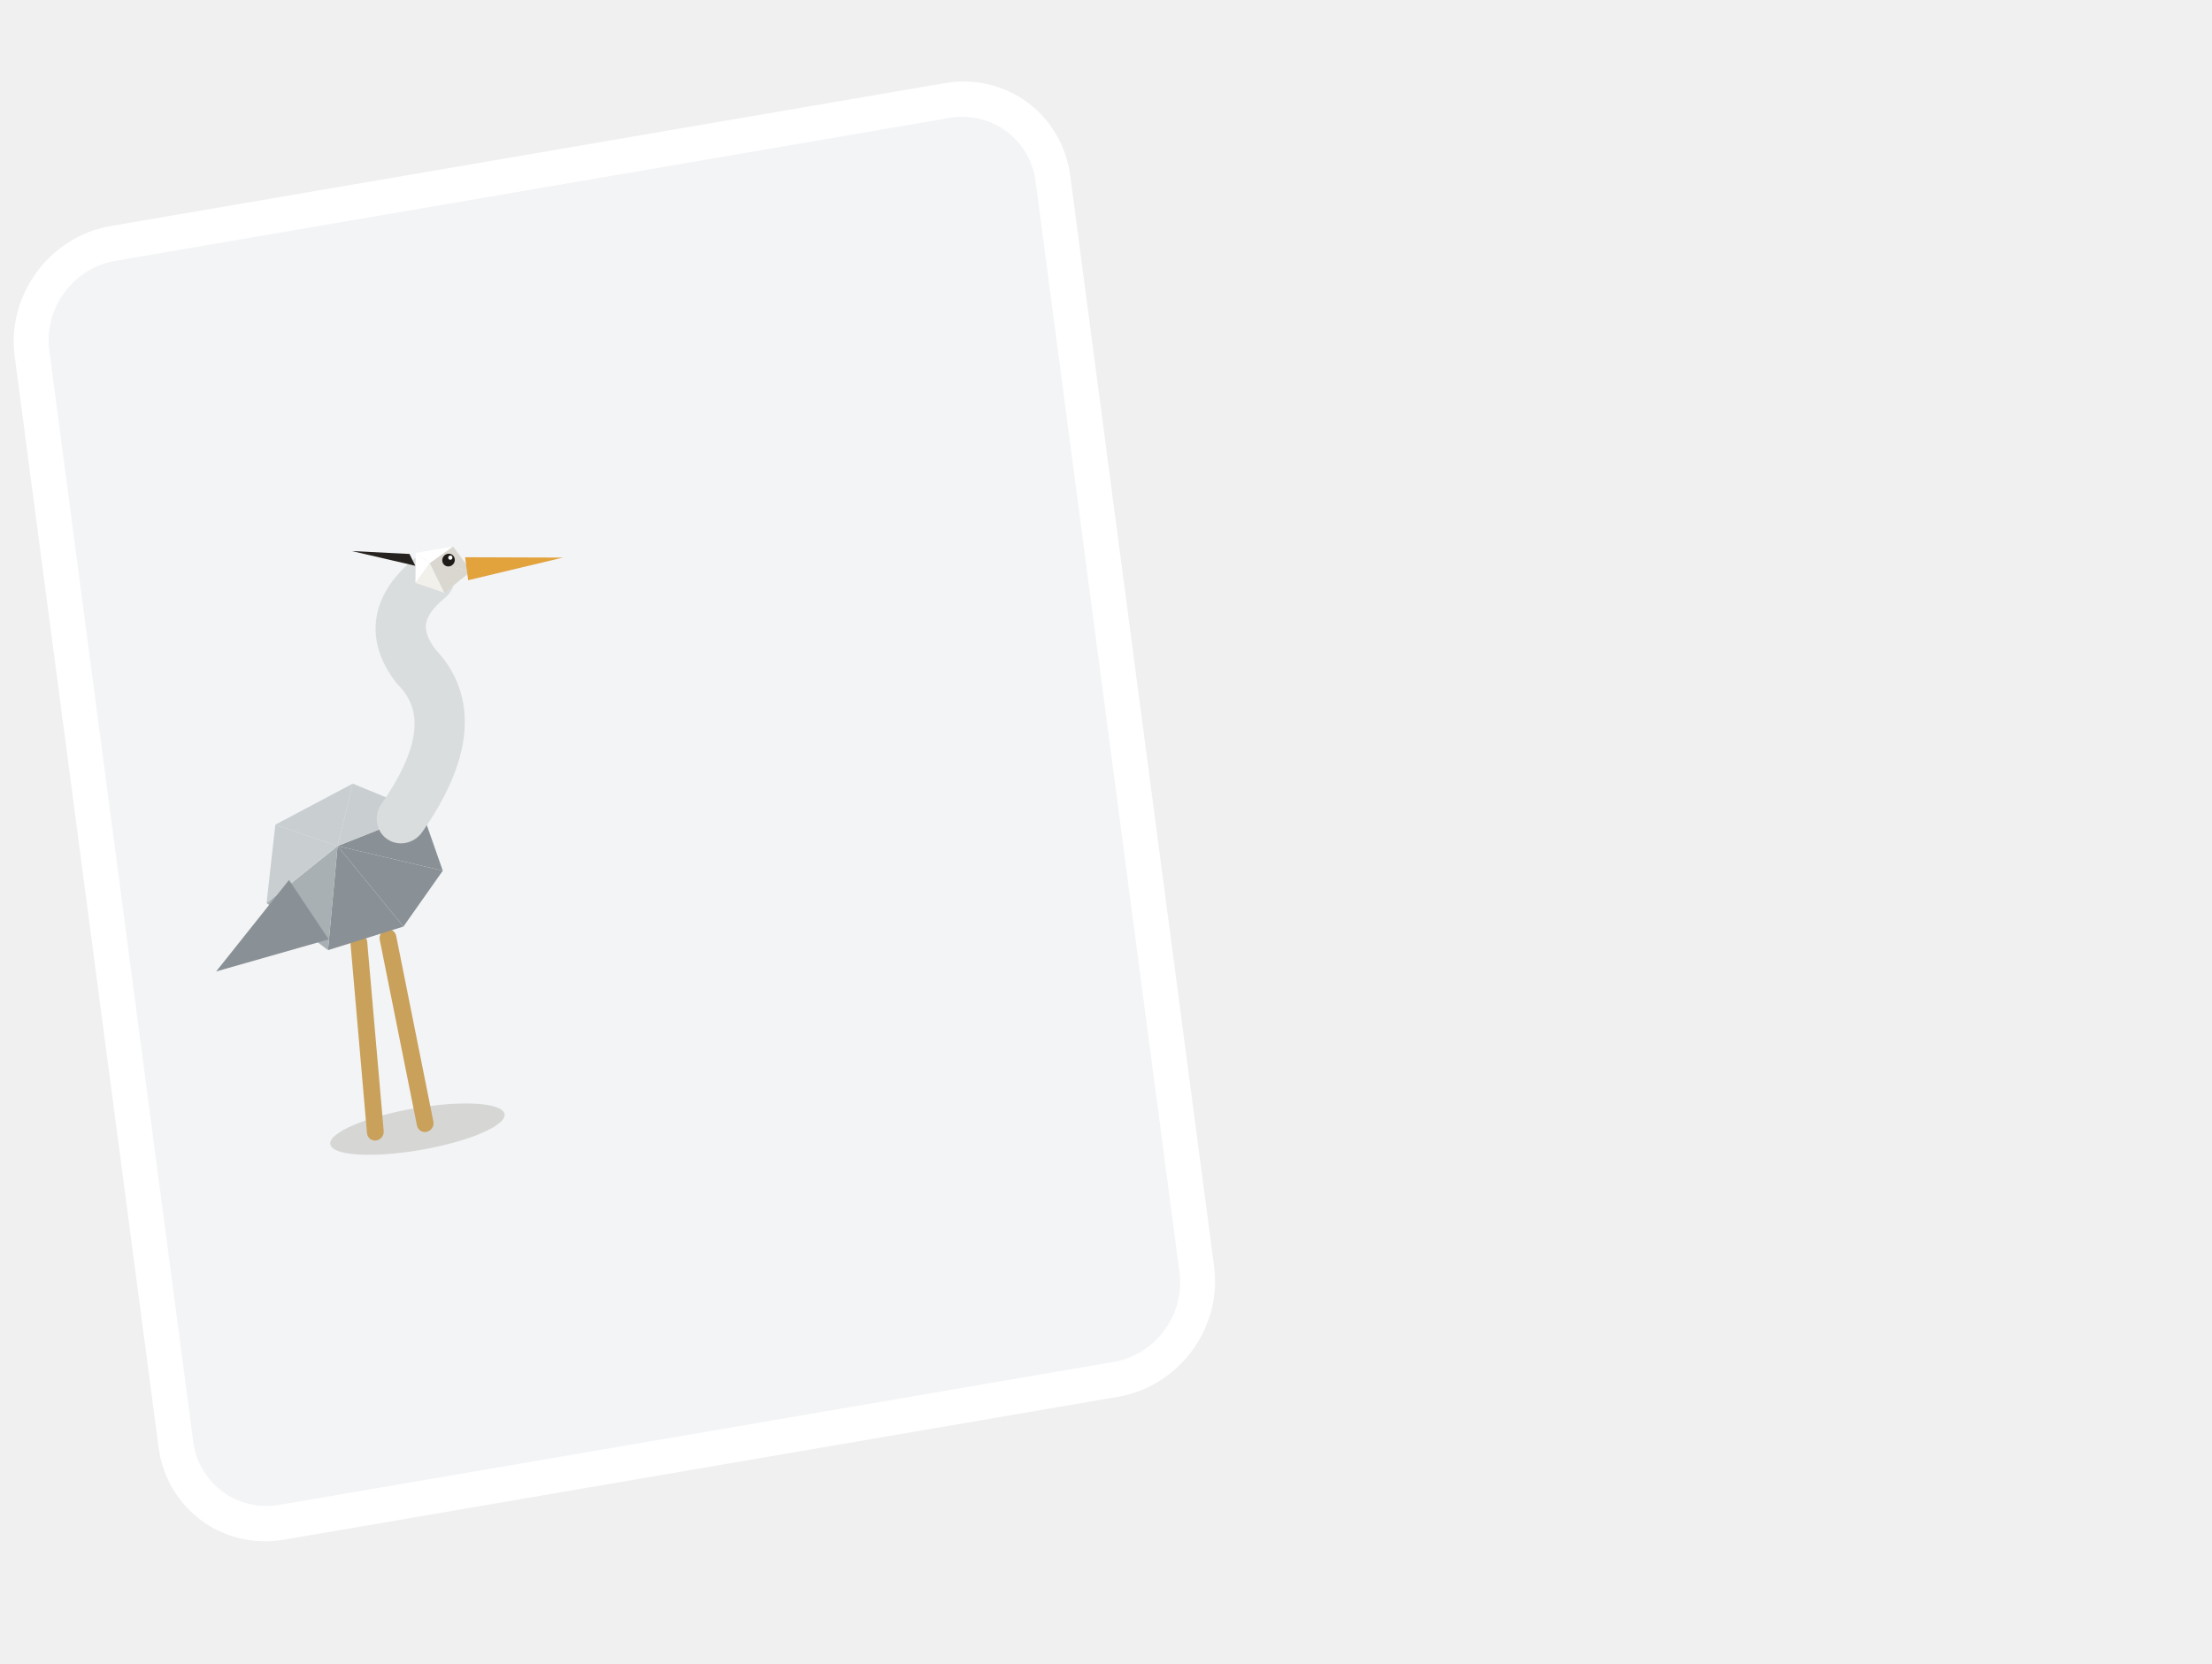
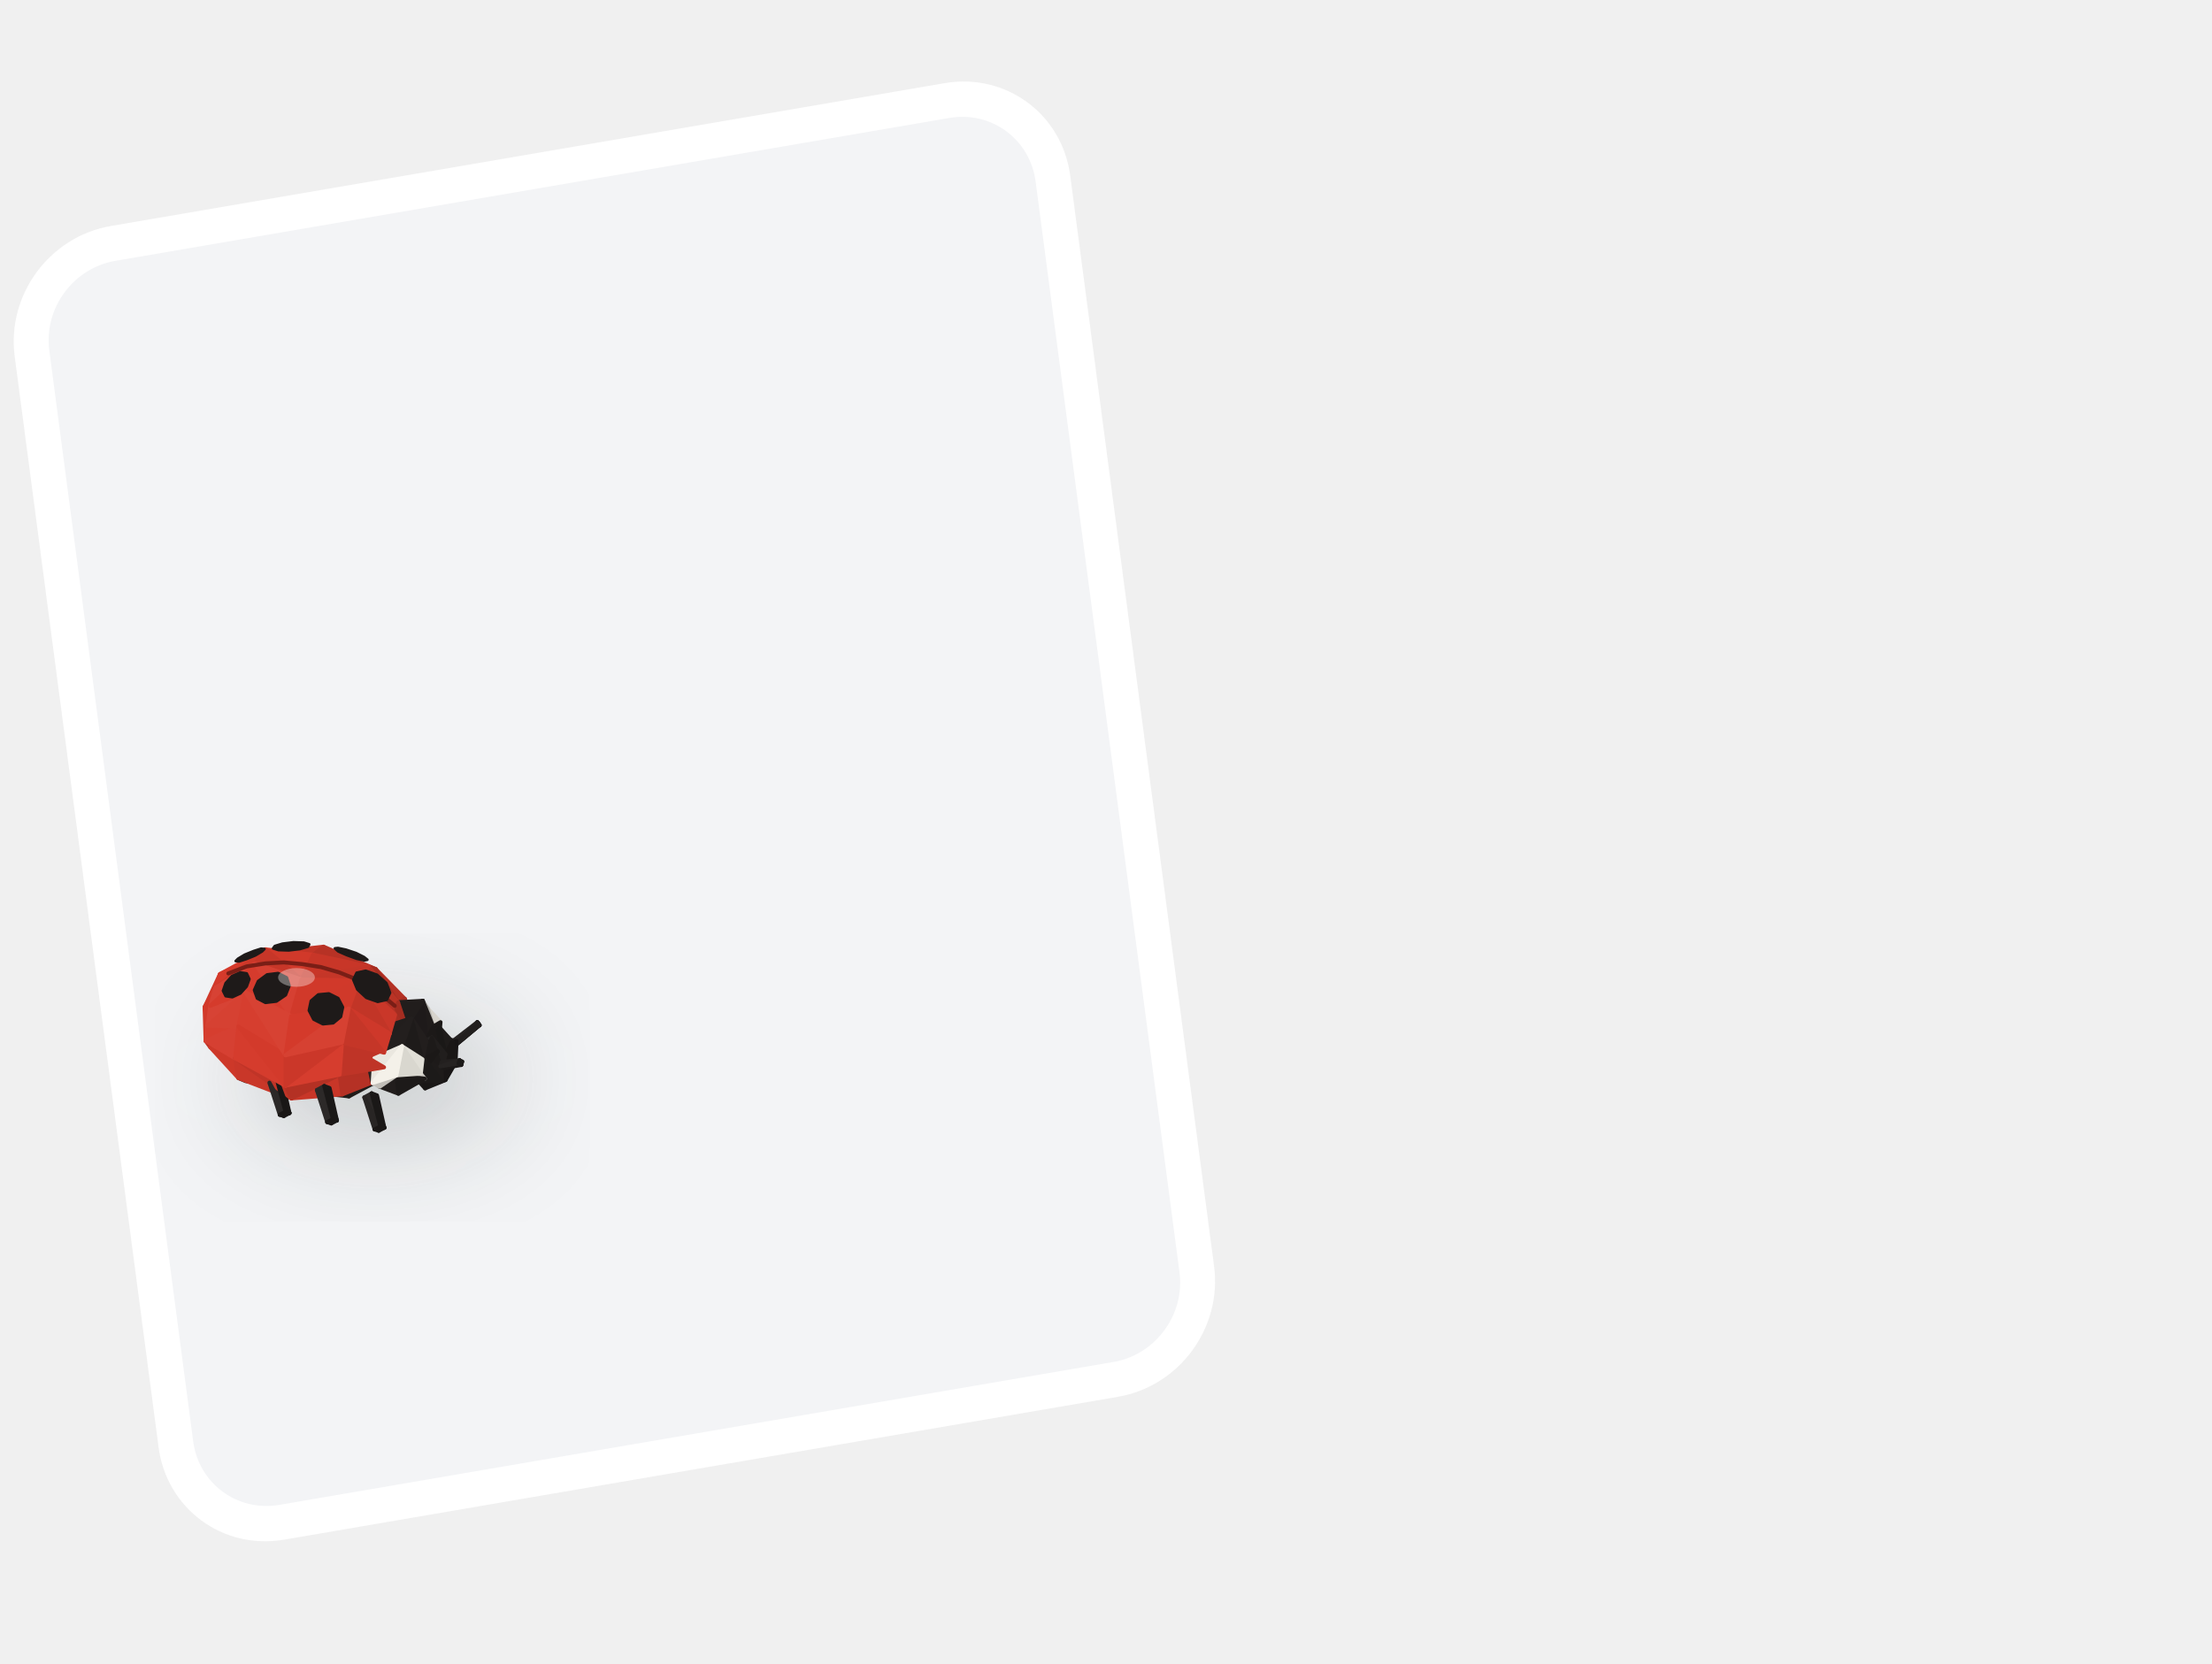
<svg xmlns="http://www.w3.org/2000/svg" width="315" height="237" viewBox="0 0 315 237" fill="none">
  <rect x="2.791" y="2.056" width="147.502" height="183.723" rx="13.5" transform="matrix(0.985634 -0.168898 0.130744 0.991416 -0.228753 35.3861)" fill="#F3F4F6" />
  <rect x="2.791" y="2.056" width="147.502" height="183.723" rx="13.5" transform="matrix(0.985634 -0.168898 0.130744 0.991416 -0.228753 35.3861)" stroke="white" stroke-width="5" />
-   <path opacity="0.16" d="M59.835 163.802C66.694 162.627 72.079 160.342 71.862 158.7C71.645 157.057 65.91 156.678 59.051 157.854C52.192 159.029 46.807 161.313 47.024 162.956C47.241 164.599 52.977 164.977 59.835 163.802Z" fill="#3A3A26" />
-   <path d="M52.292 134.126C52.235 133.464 51.656 132.995 50.999 133.078C50.343 133.161 49.858 133.764 49.915 134.425L51.104 134.275L52.292 134.126ZM52.262 161.396C52.32 162.057 52.899 162.527 53.555 162.444C54.212 162.361 54.697 161.758 54.64 161.097L53.451 161.246L52.262 161.396ZM51.104 134.275L49.915 134.425L52.262 161.396L53.451 161.246L54.64 161.097L52.292 134.126L51.104 134.275Z" fill="#C9A15B" />
-   <path d="M56.413 133.285C56.283 132.637 55.654 132.237 55.008 132.393C54.362 132.548 53.944 133.199 54.074 133.847L55.243 133.566L56.413 133.285ZM59.378 160.312C59.508 160.96 60.137 161.359 60.783 161.204C61.429 161.049 61.847 160.397 61.717 159.749L60.547 160.03L59.378 160.312ZM55.243 133.566L54.074 133.847L59.378 160.312L60.547 160.03L61.717 159.749L56.413 133.285L55.243 133.566Z" fill="#C9A15B" />
-   <path d="M48.077 120.499L60.143 115.694L63.055 124.016L48.077 120.499Z" fill="#8A9196" />
-   <path d="M48.077 120.499L63.055 124.016L57.452 131.971L48.077 120.499Z" fill="#8A9196" />
-   <path d="M48.077 120.499L57.452 131.971L46.707 135.333L48.077 120.499Z" fill="#8A9196" />
-   <path d="M48.077 120.499L46.707 135.333L37.96 128.62L48.077 120.499Z" fill="#A9B0B4" />
-   <path d="M48.077 120.499L37.96 128.62L39.21 117.457L48.077 120.499Z" fill="#C9CED1" />
-   <path d="M48.077 120.499L39.21 117.457L50.232 111.614L48.077 120.499Z" fill="#C9CED1" />
-   <path d="M48.077 120.499L50.232 111.614L60.143 115.694L48.077 120.499Z" fill="#C9CED1" />
-   <path d="M41.156 125.335L30.779 138.367L46.807 133.795L41.156 125.335Z" fill="#8A9196" />
-   <path d="M54.329 114.481C53.168 116.141 53.523 118.391 55.123 119.505C56.723 120.619 58.961 120.176 60.122 118.516L57.226 116.498L54.329 114.481ZM59.211 94.868L56.345 97.142L56.476 97.315L56.628 97.469L59.211 94.868ZM63.371 85.15C64.939 83.875 65.233 81.592 64.029 80.053C62.824 78.513 60.577 78.299 59.01 79.575L61.191 82.363L63.371 85.15ZM57.226 116.498L60.122 118.516C63.536 113.635 65.706 108.894 66.12 104.382C66.551 99.685 65.044 95.57 61.794 92.267L59.211 94.868L56.628 97.469C58.499 99.371 59.222 101.464 58.992 103.977C58.744 106.675 57.36 110.147 54.329 114.481L57.226 116.498ZM59.211 94.868L62.077 92.594C60.729 90.823 60.554 89.614 60.68 88.822C60.812 87.988 61.413 86.744 63.371 85.15L61.191 82.363L59.01 79.575C56.235 81.834 54.14 84.601 53.612 87.935C53.078 91.311 54.28 94.429 56.345 97.142L59.211 94.868Z" fill="#DADDDE" />
-   <path d="M61.212 80.23L59.202 78.75L64.525 77.838L61.212 80.23Z" fill="white" />
-   <path d="M61.211 80.23L64.524 77.838L67.104 81.35L61.211 80.23Z" fill="#D9D7CF" />
-   <path d="M61.211 80.23L67.104 81.35L63.278 84.438L61.211 80.23Z" fill="#D9D7CF" />
-   <path d="M61.212 80.23L63.279 84.438L59.16 83.015L61.212 80.23Z" fill="#F1F0EB" />
-   <path d="M61.212 80.23L59.16 83.015L59.202 78.75L61.212 80.23Z" fill="white" />
-   <path d="M58.315 78.902L50.096 78.485L59.142 80.585L58.315 78.902Z" fill="#262220" />
-   <path d="M66.238 79.369L80.154 79.418L66.67 82.641L66.238 79.369Z" fill="#E2A23C" />
-   <path d="M63.991 80.666C64.481 80.583 64.825 80.115 64.76 79.622C64.695 79.129 64.245 78.798 63.755 78.882C63.265 78.966 62.921 79.433 62.986 79.926C63.051 80.419 63.501 80.751 63.991 80.666Z" fill="#1F1B18" />
-   <path d="M64.169 79.724C64.332 79.696 64.447 79.54 64.425 79.376C64.403 79.211 64.253 79.101 64.09 79.129C63.927 79.157 63.812 79.312 63.834 79.477C63.855 79.641 64.005 79.751 64.169 79.724Z" fill="white" />
+   <svg x="22" y="62" width="62" height="112" viewBox="-5.05 -5.29 13.03 9.86" preserveAspectRatio="xMidYMax meet">
+     <defs>
+       <filter id="soft" x="-60%" y="-60%" width="220%" height="220%">
+         <feGaussianBlur stdDeviation="1.6" />
+       </filter>
+       <filter id="soft2" x="-60%" y="-60%" width="220%" height="220%">
+         <feGaussianBlur stdDeviation="0.7" />
+       </filter>
+     </defs>
+     <ellipse cx="1.54" cy="0.30" rx="4.12" ry="1.98" fill="#1E2A26" opacity="0.20" filter="url(#soft)" />
+     <path d="M-0.54 -1.49 L0.31 -1.53 L0.15 -1.46 Z" fill="#191716" stroke="#191716" stroke-width="0.12" stroke-linejoin="round" />
+     <path d="M-0.34 -1.59 L0.26 -1.72 L0.31 -1.53 Z" fill="#1B1817" stroke="#1B1817" stroke-width="0.12" stroke-linejoin="round" />
+     <path d="M0.88 -1.27 L1.73 -1.31 L1.57 -1.24 Z" fill="#191616" stroke="#191616" stroke-width="0.12" stroke-linejoin="round" />
+     <path d="M-0.54 -1.49 L-0.34 -1.59 L0.31 -1.53 Z" fill="#191716" stroke="#191716" stroke-width="0.12" stroke-linejoin="round" />
+     <path d="M-0.34 -1.59 L-0.40 -1.85 L0.26 -1.72 Z" fill="#1A1817" stroke="#1A1817" stroke-width="0.12" stroke-linejoin="round" />
+     <path d="M1.08 -1.37 L1.68 -1.51 L1.73 -1.31 Z" fill="#1A1817" stroke="#1A1817" stroke-width="0.12" stroke-linejoin="round" />
+     <path d="M2.30 -1.05 L3.15 -1.09 L2.99 -1.02 Z" fill="#191716" stroke="#191716" stroke-width="0.12" stroke-linejoin="round" />
+     <path d="M0.88 -1.27 L1.08 -1.37 L1.73 -1.31 Z" fill="#191716" stroke="#191716" stroke-width="0.12" stroke-linejoin="round" />
+     <path d="M1.08 -1.37 L1.02 -1.63 L1.68 -1.51 Z" fill="#1A1817" stroke="#1A1817" stroke-width="0.12" stroke-linejoin="round" />
+     <path d="M2.50 -1.15 L3.10 -1.29 L3.15 -1.09 Z" fill="#1A1817" stroke="#1A1817" stroke-width="0.12" stroke-linejoin="round" />
+     <path d="M2.30 -1.05 L2.50 -1.15 L3.15 -1.09 Z" fill="#191716" stroke="#191716" stroke-width="0.12" stroke-linejoin="round" />
+     <path d="M2.50 -1.15 L2.44 -1.41 L3.10 -1.29 Z" fill="#1A1717" stroke="#1A1717" stroke-width="0.12" stroke-linejoin="round" />
+     <path d="M-1.51 -3.49 L-3.09 -2.84 L-2.90 -2.93 Z" fill="#C43528" stroke="#C43528" stroke-width="0.12" stroke-linejoin="round" />
+     <path d="M0.01 -3.66 L-0.30 -3.42 L-1.51 -3.49 Z" fill="#C23527" stroke="#C23527" stroke-width="0.12" stroke-linejoin="round" />
+     <path d="M3.13 -1.81 L2.11 -1.99 L2.36 -1.99 Z" fill="#CDCAC4" stroke="#CDCAC4" stroke-width="0.12" stroke-linejoin="round" />
+     <path d="M-3.55 -1.85 L-3.09 -2.84 L-3.22 -2.44 Z" fill="#CE382A" stroke="#CE382A" stroke-width="0.12" stroke-linejoin="round" />
+     <path d="M1.57 -2.99 L-0.30 -3.42 L0.01 -3.66 Z" fill="#B73225" stroke="#B73225" stroke-width="0.12" stroke-linejoin="round" />
+     <path d="M-0.65 0.66 L-2.33 0.36 L-2.54 0.27 Z" fill="#221E1D" stroke="#221E1D" stroke-width="0.12" stroke-linejoin="round" />
+     <path d="M-1.73 -3.58 L-3.22 -2.44 L-3.09 -2.84 Z" fill="#D53A2B" stroke="#D53A2B" stroke-width="0.12" stroke-linejoin="round" />
+     <path d="M3.54 -0.92 L2.81 -0.98 L2.94 -0.98 Z" fill="#1A1817" stroke="#1A1817" stroke-width="0.12" stroke-linejoin="round" />
+     <path d="M3.51 -1.40 L3.29 -1.27 L3.13 -1.81 Z" fill="#D7D4CD" stroke="#D7D4CD" stroke-width="0.12" stroke-linejoin="round" />
+     <path d="M3.29 -1.27 L2.98 -2.04 L3.13 -1.81 Z" fill="#B6B4AE" stroke="#B6B4AE" stroke-width="0.12" stroke-linejoin="round" />
+     <path d="M-3.55 -1.85 L-3.46 -1.30 L-3.52 -0.84 Z" fill="#D1392A" stroke="#D1392A" stroke-width="0.12" stroke-linejoin="round" />
+     <path d="M-3.55 -1.85 L-3.22 -2.44 L-3.38 -1.89 Z" fill="#D2392A" stroke="#D2392A" stroke-width="0.12" stroke-linejoin="round" />
+     <path d="M3.99 -0.84 L3.86 -0.82 L3.54 -0.92 Z" fill="#1B1818" stroke="#1B1818" stroke-width="0.12" stroke-linejoin="round" />
+     <path d="M-3.55 -1.85 L-3.38 -1.89 L-3.46 -1.30 Z" fill="#D2392A" stroke="#D2392A" stroke-width="0.12" stroke-linejoin="round" />
+     <path d="M2.44 -2.10 L2.24 -1.99 L1.57 -2.99 Z" fill="#B43124" stroke="#B43124" stroke-width="0.12" stroke-linejoin="round" />
+     <path d="M2.24 -1.99 L1.35 -3.07 L1.57 -2.99 Z" fill="#A62D21" stroke="#A62D21" stroke-width="0.12" stroke-linejoin="round" />
+     <path d="M2.60 -0.90 L2.44 -2.10 L2.53 -1.90 Z" fill="#9E2B20" stroke="#9E2B20" stroke-width="0.12" stroke-linejoin="round" />
+     <path d="M-1.73 -3.58 L-2.04 -3.15 L-3.22 -2.44 Z" fill="#CD3829" stroke="#CD3829" stroke-width="0.12" stroke-linejoin="round" />
+     <path d="M3.92 -0.68 L4.67 -1.31 L4.68 -1.31 Z" fill="#171514" stroke="#171514" stroke-width="0.12" stroke-linejoin="round" />
+     <path d="M4.65 -1.35 L4.62 -1.39 L4.68 -1.31 Z" fill="#181615" stroke="#181615" stroke-width="0.12" stroke-linejoin="round" />
+     <path d="M3.92 -0.68 L3.90 -0.68 L4.67 -1.31 Z" fill="#171514" stroke="#171514" stroke-width="0.12" stroke-linejoin="round" />
+     <path d="M4.65 -1.35 L4.61 -1.40 L4.62 -1.39 Z" fill="#181615" stroke="#181615" stroke-width="0.12" stroke-linejoin="round" />
+     <path d="M0.57 0.76 L0.77 0.82 L-0.65 0.66 Z" fill="#221E1C" stroke="#221E1C" stroke-width="0.12" stroke-linejoin="round" />
+     <path d="M4.65 -1.35 L4.68 -1.31 L4.67 -1.31 Z" fill="#181515" stroke="#181515" stroke-width="0.12" stroke-linejoin="round" />
+     <path d="M3.90 -0.68 L3.82 -0.79 L4.61 -1.40 Z" fill="#262322" stroke="#262322" stroke-width="0.12" stroke-linejoin="round" />
+     <path d="M4.65 -1.35 L4.67 -1.31 L4.61 -1.40 Z" fill="#181615" stroke="#181615" stroke-width="0.12" stroke-linejoin="round" />
+     <path d="M3.90 -0.68 L4.61 -1.40 L4.67 -1.31 Z" fill="#221F1E" stroke="#221F1E" stroke-width="0.12" stroke-linejoin="round" />
+     <path d="M3.96 -0.19 L3.86 -0.82 L3.99 -0.84 Z" fill="#181515" stroke="#181515" stroke-width="0.12" stroke-linejoin="round" />
+     <path d="M3.48 -1.24 L2.65 -0.62 L2.81 -0.98 Z" fill="#1E1B1A" stroke="#1E1B1A" stroke-width="0.12" stroke-linejoin="round" />
+     <path d="M3.43 -0.52 L3.29 -1.27 L3.51 -1.40 Z" fill="#1B1817" stroke="#1B1817" stroke-width="0.12" stroke-linejoin="round" />
+     <path d="M-2.64 -0.32 L-3.38 -0.65 L-3.52 -0.84 Z" fill="#BF3426" stroke="#BF3426" stroke-width="0.12" stroke-linejoin="round" />
+     <path d="M2.54 -0.41 L2.81 -0.98 L2.65 -0.62 Z" fill="#1D1B1A" stroke="#1D1B1A" stroke-width="0.12" stroke-linejoin="round" />
+     <path d="M-2.04 -3.15 L-3.38 -1.89 L-3.22 -2.44 Z" fill="#D74234" stroke="#D74234" stroke-width="0.12" stroke-linejoin="round" />
+     <path d="M3.86 -0.82 L3.66 -0.44 L3.48 -1.24 Z" fill="#1E1B1A" stroke="#1E1B1A" stroke-width="0.12" stroke-linejoin="round" />
+     <path d="M3.43 -0.52 L3.23 0.02 L3.04 0.29 Z" fill="#191615" stroke="#191615" stroke-width="0.12" stroke-linejoin="round" />
+     <path d="M2.60 -0.90 L2.13 0.09 L1.98 0.20 Z" fill="#9C2B20" stroke="#9C2B20" stroke-width="0.12" stroke-linejoin="round" />
+     <path d="M2.60 -0.90 L2.24 -1.99 L2.44 -2.10 Z" fill="#A92E22" stroke="#A92E22" stroke-width="0.12" stroke-linejoin="round" />
+     <path d="M2.11 -1.99 L1.80 -1.25 L1.55 -1.71 Z" fill="#221E1E" stroke="#221E1E" stroke-width="0.12" stroke-linejoin="round" />
+     <path d="M-2.64 -0.32 L-2.54 0.27 L-3.38 -0.65 Z" fill="#CD3829" stroke="#CD3829" stroke-width="0.12" stroke-linejoin="round" />
+     <path d="M3.48 -1.24 L3.25 -0.94 L2.65 -0.62 Z" fill="#1E1B1A" stroke="#1E1B1A" stroke-width="0.12" stroke-linejoin="round" />
+     <path d="M1.18 -0.87 L1.40 -1.39 L1.18 -0.87 Z" fill="#221E1D" stroke="#221E1D" stroke-width="0.12" stroke-linejoin="round" />
+     <path d="M2.13 0.09 L0.77 0.82 L0.57 0.76 Z" fill="#201C1A" stroke="#201C1A" stroke-width="0.12" stroke-linejoin="round" />
+     <path d="M2.98 -2.04 L1.80 -1.25 L2.11 -1.99 Z" fill="#211D1C" stroke="#211D1C" stroke-width="0.12" stroke-linejoin="round" />
+     <path d="M1.80 -1.25 L1.40 -1.39 L1.55 -1.71 Z" fill="#221E1D" stroke="#221E1D" stroke-width="0.12" stroke-linejoin="round" />
+     <path d="M3.29 -1.27 L3.09 -0.86 L2.98 -2.04 Z" fill="#201C1B" stroke="#201C1B" stroke-width="0.12" stroke-linejoin="round" />
+     <path d="M-0.30 -3.42 L-0.65 -2.68 L-1.73 -3.58 Z" fill="#D1392A" stroke="#D1392A" stroke-width="0.12" stroke-linejoin="round" />
+     <path d="M3.66 -0.44 L3.25 -0.94 L3.48 -1.24 Z" fill="#1A1817" stroke="#1A1817" stroke-width="0.12" stroke-linejoin="round" />
+     <path d="M-0.65 -2.68 L-2.04 -3.15 L-1.73 -3.58 Z" fill="#C73628" stroke="#C73628" stroke-width="0.12" stroke-linejoin="round" />
+     <path d="M3.96 -0.19 L3.66 0.33 L3.55 0.36 Z" fill="#171514" stroke="#171514" stroke-width="0.12" stroke-linejoin="round" />
+     <path d="M2.54 -0.41 L2.65 -0.62 L2.53 -0.11 Z" fill="#1E1B1A" stroke="#1E1B1A" stroke-width="0.12" stroke-linejoin="round" />
+     <path d="M3.96 -0.19 L3.66 -0.44 L3.86 -0.82 Z" fill="#1A1716" stroke="#1A1716" stroke-width="0.12" stroke-linejoin="round" />
+     <path d="M3.09 -0.86 L2.64 -1.52 L2.98 -2.04 Z" fill="#1E1A1A" stroke="#1E1A1A" stroke-width="0.12" stroke-linejoin="round" />
+     <path d="M2.95 0.36 L3.05 0.58 L2.69 0.19 Z" fill="#1D1A19" stroke="#1D1A19" stroke-width="0.12" stroke-linejoin="round" />
+     <path d="M1.18 -0.87 L1.18 -0.87 L1.06 -0.30 Z" fill="#221E1D" stroke="#221E1D" stroke-width="0.12" stroke-linejoin="round" />
+     <path d="M-2.54 -1.27 L-3.52 -0.84 L-3.46 -1.30 Z" fill="#D63E2F" stroke="#D63E2F" stroke-width="0.12" stroke-linejoin="round" />
+     <path d="M2.98 -2.04 L2.64 -1.52 L1.80 -1.25 Z" fill="#211D1C" stroke="#211D1C" stroke-width="0.12" stroke-linejoin="round" />
+     <path d="M3.43 -0.52 L3.09 -0.86 L3.29 -1.27 Z" fill="#1C1918" stroke="#1C1918" stroke-width="0.12" stroke-linejoin="round" />
+     <path d="M-2.33 -2.30 L-3.46 -1.30 L-3.38 -1.89 Z" fill="#D74335" stroke="#D74335" stroke-width="0.12" stroke-linejoin="round" />
+     <path d="M3.66 0.33 L3.05 0.58 L2.95 0.36 Z" fill="#191716" stroke="#191716" stroke-width="0.12" stroke-linejoin="round" />
+     <path d="M1.35 -3.07 L-0.65 -2.68 L-0.30 -3.42 Z" fill="#C83628" stroke="#C83628" stroke-width="0.12" stroke-linejoin="round" />
+     <path d="M2.24 -1.99 L2.15 -1.62 L1.35 -3.07 Z" fill="#BA3325" stroke="#BA3325" stroke-width="0.12" stroke-linejoin="round" />
+     <path d="M-0.95 0.88 L-2.54 0.27 L-2.64 -0.32 Z" fill="#C93729" stroke="#C93729" stroke-width="0.12" stroke-linejoin="round" />
+     <path d="M1.69 0.53 L1.12 0.00 L1.06 -0.30 Z" fill="#211E1D" stroke="#211E1D" stroke-width="0.12" stroke-linejoin="round" />
+     <path d="M-2.04 -3.15 L-2.33 -2.30 L-3.38 -1.89 Z" fill="#D53B2C" stroke="#D53B2C" stroke-width="0.12" stroke-linejoin="round" />
+     <path d="M3.25 -0.94 L2.53 -0.11 L2.65 -0.62 Z" fill="#252221" stroke="#252221" stroke-width="0.12" stroke-linejoin="round" />
+     <path d="M3.96 -0.19 L3.55 0.36 L3.54 0.02 Z" fill="#191616" stroke="#191616" stroke-width="0.12" stroke-linejoin="round" />
+     <path d="M3.96 -0.19 L3.54 0.02 L3.66 -0.44 Z" fill="#1A1716" stroke="#1A1716" stroke-width="0.12" stroke-linejoin="round" />
+     <path d="M2.60 -0.90 L1.98 0.20 L1.82 -0.05 Z" fill="#AA2E22" stroke="#AA2E22" stroke-width="0.12" stroke-linejoin="round" />
+     <path d="M3.43 -0.52 L3.04 0.29 L2.92 0.14 Z" fill="#1A1717" stroke="#1A1717" stroke-width="0.12" stroke-linejoin="round" />
+     <path d="M2.60 -0.90 L2.15 -1.62 L2.24 -1.99 Z" fill="#A52D21" stroke="#A52D21" stroke-width="0.12" stroke-linejoin="round" />
+     <path d="M2.15 -1.62 L1.06 -2.65 L1.35 -3.07 Z" fill="#B73225" stroke="#B73225" stroke-width="0.12" stroke-linejoin="round" />
+     <path d="M3.66 -0.44 L3.54 0.02 L3.25 -0.94 Z" fill="#211E1D" stroke="#211E1D" stroke-width="0.12" stroke-linejoin="round" />
+     <path d="M3.05 -0.28 L2.53 0.24 L2.53 -0.11 Z" fill="#1F1C1B" stroke="#1F1C1B" stroke-width="0.12" stroke-linejoin="round" />
+     <path d="M3.25 -0.94 L3.05 -0.28 L2.53 -0.11 Z" fill="#262322" stroke="#262322" stroke-width="0.12" stroke-linejoin="round" />
+     <path d="M-1.39 0.30 L-1.23 0.35 L-1.01 1.32 Z" fill="#1A1717" stroke="#1A1717" stroke-width="0.12" stroke-linejoin="round" />
+     <path d="M1.35 -3.07 L1.06 -2.65 L-0.65 -2.68 Z" fill="#C53628" stroke="#C53628" stroke-width="0.12" stroke-linejoin="round" />
+     <path d="M-2.54 -1.27 L-2.64 -0.32 L-3.52 -0.84 Z" fill="#D64032" stroke="#D64032" stroke-width="0.12" stroke-linejoin="round" />
+     <path d="M3.43 -0.52 L2.97 -0.29 L3.09 -0.86 Z" fill="#1C1918" stroke="#1C1918" stroke-width="0.12" stroke-linejoin="round" />
+     <path d="M3.54 0.02 L3.05 -0.28 L3.25 -0.94 Z" fill="#1D1A19" stroke="#1D1A19" stroke-width="0.12" stroke-linejoin="round" />
+     <path d="M3.05 -0.28 L2.95 0.36 L2.53 0.24 Z" fill="#2A2726" stroke="#2A2726" stroke-width="0.12" stroke-linejoin="round" />
+     <path d="M3.54 0.02 L3.55 0.36 L3.05 -0.28 Z" fill="#1E1B1A" stroke="#1E1B1A" stroke-width="0.12" stroke-linejoin="round" />
+     <path d="M3.43 -0.52 L2.92 0.14 L2.97 -0.29 Z" fill="#1B1817" stroke="#1B1817" stroke-width="0.12" stroke-linejoin="round" />
+     <path d="M1.53 -0.32 L1.18 -0.87 L1.40 -1.39 Z" fill="#231F1E" stroke="#231F1E" stroke-width="0.12" stroke-linejoin="round" />
+     <path d="M-1.61 0.41 L-1.39 0.30 L-1.13 1.28 Z" fill="#282524" stroke="#282524" stroke-width="0.12" stroke-linejoin="round" />
+     <path d="M-1.13 0.50 L-0.95 0.88 L-2.64 -0.32 Z" fill="#C03427" stroke="#C03427" stroke-width="0.12" stroke-linejoin="round" />
+     <path d="M2.60 -0.90 L1.82 -0.05 L1.82 -0.49 Z" fill="#AC2F23" stroke="#AC2F23" stroke-width="0.12" stroke-linejoin="round" />
+     <path d="M3.55 0.36 L2.95 0.36 L3.05 -0.28 Z" fill="#1C1A19" stroke="#1C1A19" stroke-width="0.12" stroke-linejoin="round" />
+     <path d="M-2.33 -2.30 L-2.54 -1.27 L-3.46 -1.30 Z" fill="#D64132" stroke="#D64132" stroke-width="0.12" stroke-linejoin="round" />
+     <path d="M2.60 -0.90 L1.99 -1.06 L2.15 -1.62 Z" fill="#AA2E22" stroke="#AA2E22" stroke-width="0.12" stroke-linejoin="round" />
+     <path d="M1.48 0.42 L1.06 -0.30 L1.18 -0.87 Z" fill="#2C2827" stroke="#2C2827" stroke-width="0.12" stroke-linejoin="round" />
+     <path d="M3.09 -0.86 L2.97 -0.29 L2.64 -1.52 Z" fill="#221E1D" stroke="#221E1D" stroke-width="0.12" stroke-linejoin="round" />
+     <path d="M-1.61 0.41 L-1.13 1.28 L-1.30 1.37 Z" fill="#2B2827" stroke="#2B2827" stroke-width="0.12" stroke-linejoin="round" />
+     <path d="M1.80 -1.25 L1.53 -0.32 L1.40 -1.39 Z" fill="#272322" stroke="#272322" stroke-width="0.12" stroke-linejoin="round" />
+     <path d="M-1.15 1.35 L-1.01 1.32 L-1.18 1.41 Z" fill="#1A1717" stroke="#1A1717" stroke-width="0.12" stroke-linejoin="round" />
+     <path d="M-1.39 0.30 L-1.01 1.32 L-1.13 1.28 Z" fill="#191716" stroke="#191716" stroke-width="0.12" stroke-linejoin="round" />
+     <path d="M-1.15 1.35 L-1.18 1.41 L-1.30 1.37 Z" fill="#1A1717" stroke="#1A1717" stroke-width="0.12" stroke-linejoin="round" />
+     <path d="M0.49 0.17 L0.57 0.76 L-0.95 0.88 Z" fill="#C83628" stroke="#C83628" stroke-width="0.12" stroke-linejoin="round" />
+     <path d="M2.60 -0.90 L1.82 -0.49 L1.99 -1.06 Z" fill="#AA2E22" stroke="#AA2E22" stroke-width="0.12" stroke-linejoin="round" />
+     <path d="M2.19 0.19 L2.25 0.74 L1.69 0.53 Z" fill="#221E1D" stroke="#221E1D" stroke-width="0.12" stroke-linejoin="round" />
+     <path d="M-1.15 1.35 L-1.13 1.28 L-1.01 1.32 Z" fill="#1A1716" stroke="#1A1716" stroke-width="0.12" stroke-linejoin="round" />
+     <path d="M2.92 0.14 L3.04 0.29 L2.19 0.19 Z" fill="#C7C4BE" stroke="#C7C4BE" stroke-width="0.12" stroke-linejoin="round" />
+     <path d="M3.51 -0.08 L3.55 -0.21 L4.08 -0.26 Z" fill="#23201F" stroke="#23201F" stroke-width="0.12" stroke-linejoin="round" />
+     <path d="M3.62 -0.03 L3.51 -0.08 L4.05 -0.17 Z" fill="#1B1918" stroke="#1B1918" stroke-width="0.12" stroke-linejoin="round" />
+     <path d="M3.04 0.29 L2.25 0.74 L2.19 0.19 Z" fill="#1D1A19" stroke="#1D1A19" stroke-width="0.12" stroke-linejoin="round" />
+     <path d="M-1.15 1.35 L-1.30 1.37 L-1.13 1.28 Z" fill="#1A1716" stroke="#1A1716" stroke-width="0.12" stroke-linejoin="round" />
+     <path d="M0.03 0.51 L0.19 0.57 L0.41 1.54 Z" fill="#1A1817" stroke="#1A1817" stroke-width="0.12" stroke-linejoin="round" />
+     <path d="M2.19 0.19 L1.69 0.53 L1.48 0.42 Z" fill="#C1BEB8" stroke="#C1BEB8" stroke-width="0.12" stroke-linejoin="round" />
+     <path d="M1.98 0.20 L0.57 0.76 L0.49 0.17 Z" fill="#B53125" stroke="#B53125" stroke-width="0.12" stroke-linejoin="round" />
+     <path d="M0.49 0.17 L-0.95 0.88 L-1.13 0.50 Z" fill="#B43124" stroke="#B43124" stroke-width="0.12" stroke-linejoin="round" />
+     <path d="M1.82 -0.05 L1.98 0.20 L0.49 0.17 Z" fill="#B43124" stroke="#B43124" stroke-width="0.12" stroke-linejoin="round" />
+     <path d="M2.64 -1.52 L1.53 -0.32 L1.80 -1.25 Z" fill="#221E1D" stroke="#221E1D" stroke-width="0.12" stroke-linejoin="round" />
+     <path d="M-0.96 -1.58 L-2.33 -2.30 L-2.04 -3.15 Z" fill="#D53B2D" stroke="#D53B2D" stroke-width="0.12" stroke-linejoin="round" />
+     <path d="M2.15 -1.62 L1.99 -1.06 L1.06 -2.65 Z" fill="#CA3729" stroke="#CA3729" stroke-width="0.12" stroke-linejoin="round" />
+     <path d="M-0.19 0.63 L0.03 0.51 L0.29 1.50 Z" fill="#2C2928" stroke="#2C2928" stroke-width="0.12" stroke-linejoin="round" />
+     <path d="M2.97 -0.29 L2.36 -0.68 L2.64 -1.52 Z" fill="#1E1B1A" stroke="#1E1B1A" stroke-width="0.12" stroke-linejoin="round" />
+     <path d="M1.53 -0.32 L1.48 0.42 L1.18 -0.87 Z" fill="#272322" stroke="#272322" stroke-width="0.12" stroke-linejoin="round" />
+     <path d="M-0.65 -2.68 L-0.96 -1.58 L-2.04 -3.15 Z" fill="#D64032" stroke="#D64032" stroke-width="0.12" stroke-linejoin="round" />
+     <path d="M-0.19 0.63 L0.29 1.50 L0.12 1.59 Z" fill="#2C2928" stroke="#2C2928" stroke-width="0.12" stroke-linejoin="round" />
+     <path d="M-1.13 0.50 L-2.64 -0.32 L-2.54 -1.27 Z" fill="#D53C2D" stroke="#D53C2D" stroke-width="0.12" stroke-linejoin="round" />
+     <path d="M0.26 1.56 L0.41 1.54 L0.24 1.63 Z" fill="#1A1817" stroke="#1A1817" stroke-width="0.12" stroke-linejoin="round" />
+     <path d="M0.03 0.51 L0.41 1.54 L0.29 1.50 Z" fill="#1A1817" stroke="#1A1817" stroke-width="0.12" stroke-linejoin="round" />
+     <path d="M2.97 -0.29 L2.92 0.14 L2.36 -0.68 Z" fill="#E1DFD7" stroke="#E1DFD7" stroke-width="0.12" stroke-linejoin="round" />
+     <path d="M0.26 1.56 L0.24 1.63 L0.12 1.59 Z" fill="#1A1716" stroke="#1A1716" stroke-width="0.12" stroke-linejoin="round" />
+     <path d="M2.64 -1.52 L2.36 -0.68 L1.53 -0.32 Z" fill="#231F1E" stroke="#231F1E" stroke-width="0.12" stroke-linejoin="round" />
+     <path d="M3.62 -0.03 L4.05 -0.17 L4.13 -0.12 Z" fill="#1C1918" stroke="#1C1918" stroke-width="0.12" stroke-linejoin="round" />
+     <path d="M3.51 -0.08 L4.08 -0.26 L4.05 -0.17 Z" fill="#262322" stroke="#262322" stroke-width="0.12" stroke-linejoin="round" />
+     <path d="M0.26 1.56 L0.29 1.50 L0.41 1.54 Z" fill="#1A1817" stroke="#1A1817" stroke-width="0.12" stroke-linejoin="round" />
+     <path d="M0.26 1.56 L0.12 1.59 L0.29 1.50 Z" fill="#1A1716" stroke="#1A1716" stroke-width="0.12" stroke-linejoin="round" />
+     <path d="M1.99 -1.06 L0.76 -1.81 L1.06 -2.65 Z" fill="#C23527" stroke="#C23527" stroke-width="0.12" stroke-linejoin="round" />
+     <path d="M1.45 0.73 L1.61 0.79 L1.83 1.76 Z" fill="#1A1717" stroke="#1A1717" stroke-width="0.12" stroke-linejoin="round" />
+     <path d="M2.92 0.14 L2.19 0.19 L2.36 -0.68 Z" fill="#D9D7CF" stroke="#D9D7CF" stroke-width="0.12" stroke-linejoin="round" />
+     <path d="M1.06 -2.65 L-0.96 -1.58 L-0.65 -2.68 Z" fill="#D1392A" stroke="#D1392A" stroke-width="0.12" stroke-linejoin="round" />
+     <path d="M1.82 -0.49 L1.82 -0.05 L0.56 -0.79 Z" fill="#BF3427" stroke="#BF3427" stroke-width="0.12" stroke-linejoin="round" />
+     <path d="M1.23 0.85 L1.45 0.73 L1.71 1.72 Z" fill="#2C2928" stroke="#2C2928" stroke-width="0.12" stroke-linejoin="round" />
+     <path d="M-1.13 -0.41 L-2.54 -1.27 L-2.33 -2.30 Z" fill="#D63E2F" stroke="#D63E2F" stroke-width="0.12" stroke-linejoin="round" />
+     <path d="M2.36 -0.68 L1.48 0.42 L1.53 -0.32 Z" fill="#EAE7DF" stroke="#EAE7DF" stroke-width="0.12" stroke-linejoin="round" />
+     <path d="M1.99 -1.06 L1.82 -0.49 L0.76 -1.81 Z" fill="#CE382A" stroke="#CE382A" stroke-width="0.12" stroke-linejoin="round" />
+     <path d="M2.36 -0.68 L2.19 0.19 L1.48 0.42 Z" fill="#F4F1E9" stroke="#F4F1E9" stroke-width="0.12" stroke-linejoin="round" />
+     <path d="M-1.13 -0.41 L-1.13 0.50 L-2.54 -1.27 Z" fill="#D33A2B" stroke="#D33A2B" stroke-width="0.12" stroke-linejoin="round" />
+     <path d="M1.23 0.85 L1.71 1.72 L1.54 1.81 Z" fill="#282524" stroke="#282524" stroke-width="0.12" stroke-linejoin="round" />
+     <path d="M1.68 1.78 L1.83 1.76 L1.66 1.85 Z" fill="#1A1716" stroke="#1A1716" stroke-width="0.12" stroke-linejoin="round" />
+     <path d="M4.11 -0.19 L4.16 -0.22 L4.13 -0.12 Z" fill="#1C1A19" stroke="#1C1A19" stroke-width="0.12" stroke-linejoin="round" />
+     <path d="M4.11 -0.19 L4.08 -0.26 L4.16 -0.22 Z" fill="#1D1A19" stroke="#1D1A19" stroke-width="0.12" stroke-linejoin="round" />
+     <path d="M1.45 0.73 L1.83 1.76 L1.71 1.72 Z" fill="#1A1817" stroke="#1A1817" stroke-width="0.12" stroke-linejoin="round" />
+     <path d="M1.06 -2.65 L0.76 -1.81 L-0.96 -1.58 Z" fill="#D0392A" stroke="#D0392A" stroke-width="0.12" stroke-linejoin="round" />
+     <path d="M1.68 1.78 L1.66 1.85 L1.54 1.81 Z" fill="#1A1817" stroke="#1A1817" stroke-width="0.12" stroke-linejoin="round" />
+     <path d="M4.11 -0.19 L4.13 -0.12 L4.05 -0.17 Z" fill="#1C1919" stroke="#1C1919" stroke-width="0.12" stroke-linejoin="round" />
+     <path d="M4.11 -0.19 L4.05 -0.17 L4.08 -0.26 Z" fill="#1C1A19" stroke="#1C1A19" stroke-width="0.12" stroke-linejoin="round" />
+     <path d="M1.82 -0.05 L0.49 0.17 L0.56 -0.79 Z" fill="#BF3427" stroke="#BF3427" stroke-width="0.12" stroke-linejoin="round" />
+     <path d="M1.68 1.78 L1.71 1.72 L1.83 1.76 Z" fill="#1A1817" stroke="#1A1817" stroke-width="0.12" stroke-linejoin="round" />
+     <path d="M-0.96 -1.58 L-1.13 -0.41 L-2.33 -2.30 Z" fill="#D74233" stroke="#D74233" stroke-width="0.12" stroke-linejoin="round" />
+     <path d="M1.68 1.78 L1.54 1.81 L1.71 1.72 Z" fill="#1A1716" stroke="#1A1716" stroke-width="0.12" stroke-linejoin="round" />
+     <path d="M0.56 -0.79 L0.49 0.17 L-1.13 0.50 Z" fill="#D63D2E" stroke="#D63D2E" stroke-width="0.12" stroke-linejoin="round" />
+     <path d="M1.82 -0.49 L0.56 -0.79 L0.76 -1.81 Z" fill="#C53628" stroke="#C53628" stroke-width="0.12" stroke-linejoin="round" />
+     <path d="M0.56 -0.79 L-1.13 0.50 L-1.13 -0.41 Z" fill="#CB3729" stroke="#CB3729" stroke-width="0.12" stroke-linejoin="round" />
+     <path d="M0.76 -1.81 L-1.13 -0.41 L-0.96 -1.58 Z" fill="#D43A2B" stroke="#D43A2B" stroke-width="0.12" stroke-linejoin="round" />
+     <path d="M0.76 -1.81 L0.56 -0.79 L-1.13 -0.41 Z" fill="#D64132" stroke="#D64132" stroke-width="0.12" stroke-linejoin="round" />
+     <path d="M2.14 -1.89 L1.59 -2.35 L1.03 -2.67 L0.48 -2.89 L-0.07 -3.05 L-0.63 -3.14 L-1.18 -3.19 L-1.73 -3.16 L-2.29 -3.07 L-2.84 -2.86" fill="none" stroke="#7A1E16" stroke-width="0.12" stroke-linecap="round" />
+     <path d="M1.61 -2.82 L1.89 -2.57 L2.00 -2.28 L1.90 -2.07 L1.63 -2.01 L1.29 -2.13 L1.02 -2.38 L0.90 -2.67 L1.00 -2.88 L1.27 -2.94 Z" fill="#1E1A19" stroke="#1E1A19" stroke-width="0.08" stroke-linejoin="round" />
+     <path d="M0.59 -1.85 L0.53 -1.56 L0.30 -1.37 L-0.01 -1.34 L-0.29 -1.48 L-0.43 -1.75 L-0.37 -2.04 L-0.15 -2.23 L0.17 -2.26 L0.45 -2.12 Z" fill="#1E1A19" stroke="#1E1A19" stroke-width="0.08" stroke-linejoin="round" />
+     <path d="M0.44 -3.62 L0.68 -3.57 L0.98 -3.47 L1.22 -3.35 L1.32 -3.27 L1.23 -3.25 L1.00 -3.30 L0.70 -3.41 L0.45 -3.52 L0.35 -3.61 Z" fill="#1E1A19" stroke="#1E1A19" stroke-width="0.08" stroke-linejoin="round" />
+     <path d="M-1.12 -2.21 L-1.40 -2.02 L-1.73 -1.98 L-1.98 -2.11 L-2.07 -2.36 L-1.95 -2.63 L-1.68 -2.83 L-1.35 -2.87 L-1.09 -2.74 L-1.01 -2.49 Z" fill="#1E1A19" stroke="#1E1A19" stroke-width="0.08" stroke-linejoin="round" />
+     <path d="M-1.50 -3.61 L-1.45 -3.68 L-1.22 -3.75 L-0.89 -3.79 L-0.58 -3.78 L-0.42 -3.73 L-0.46 -3.66 L-0.70 -3.59 L-1.03 -3.55 L-1.34 -3.56 Z" fill="#1E1A19" stroke="#1E1A19" stroke-width="0.08" stroke-linejoin="round" />
+     <path d="M-2.48 -2.26 L-2.72 -2.15 L-2.92 -2.18 L-3.00 -2.34 L-2.92 -2.57 L-2.73 -2.78 L-2.48 -2.89 L-2.29 -2.86 L-2.21 -2.69 L-2.29 -2.47 Z" fill="#1E1A19" stroke="#1E1A19" stroke-width="0.08" stroke-linejoin="round" />
+     <path d="M-2.52 -3.22 L-2.62 -3.23 L-2.55 -3.30 L-2.35 -3.42 L-2.08 -3.53 L-1.86 -3.60 L-1.76 -3.59 L-1.83 -3.52 L-2.03 -3.40 L-2.30 -3.29 Z" fill="#1E1A19" stroke="#1E1A19" stroke-width="0.08" stroke-linejoin="round" />
+     <ellipse cx="-0.80" cy="-2.74" rx="0.55" ry="0.28" fill="#FFFFFF" opacity="0.35" />
+   </svg>
</svg>
